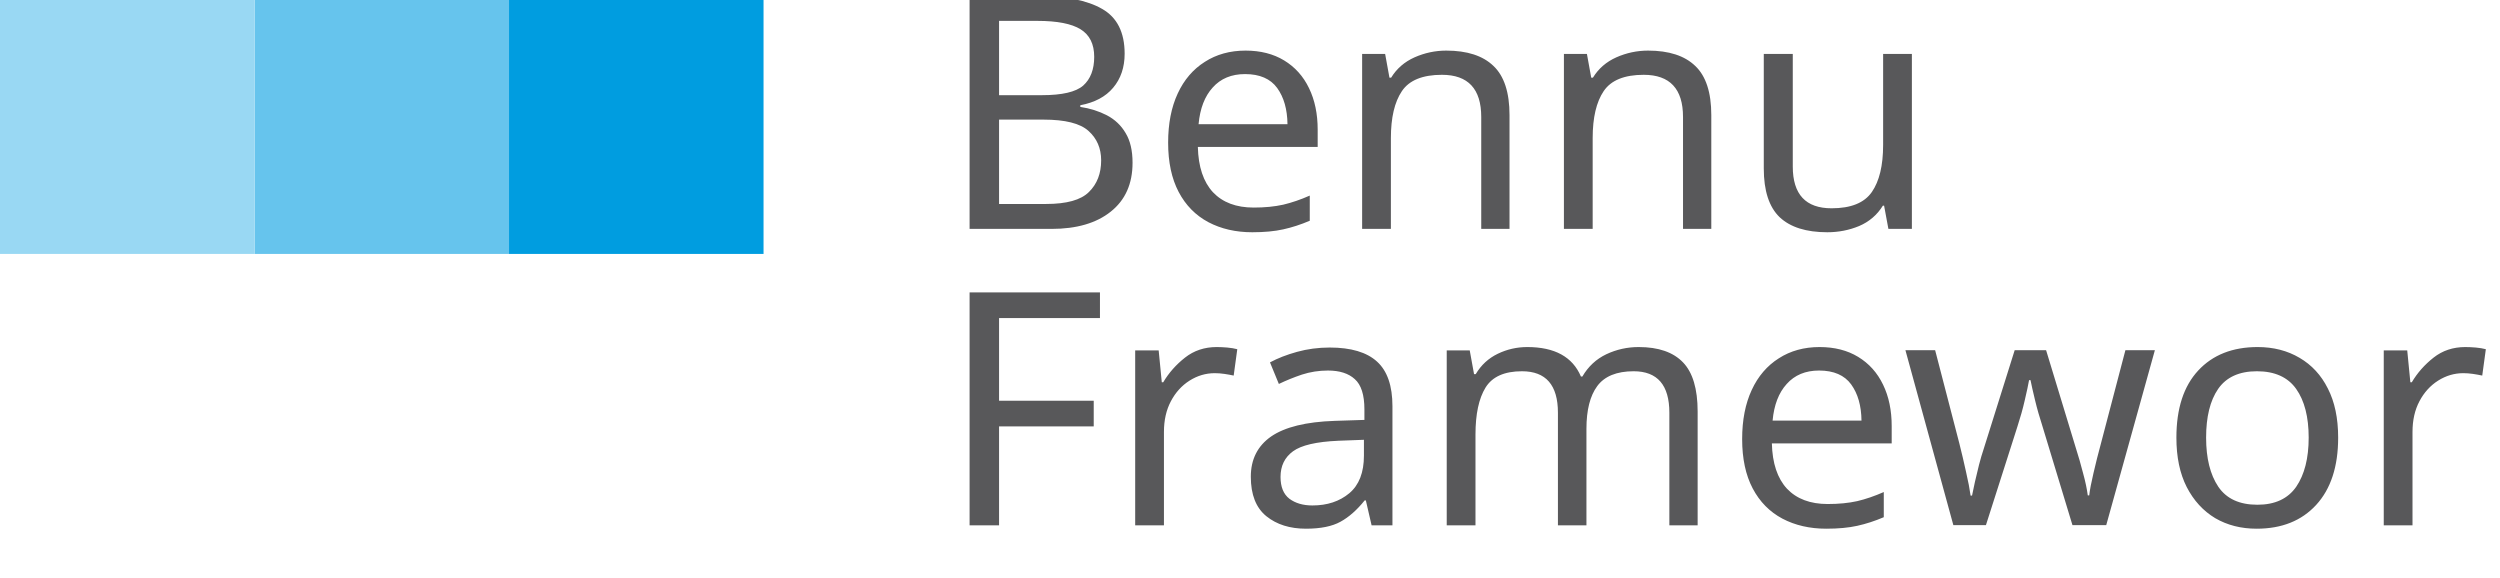
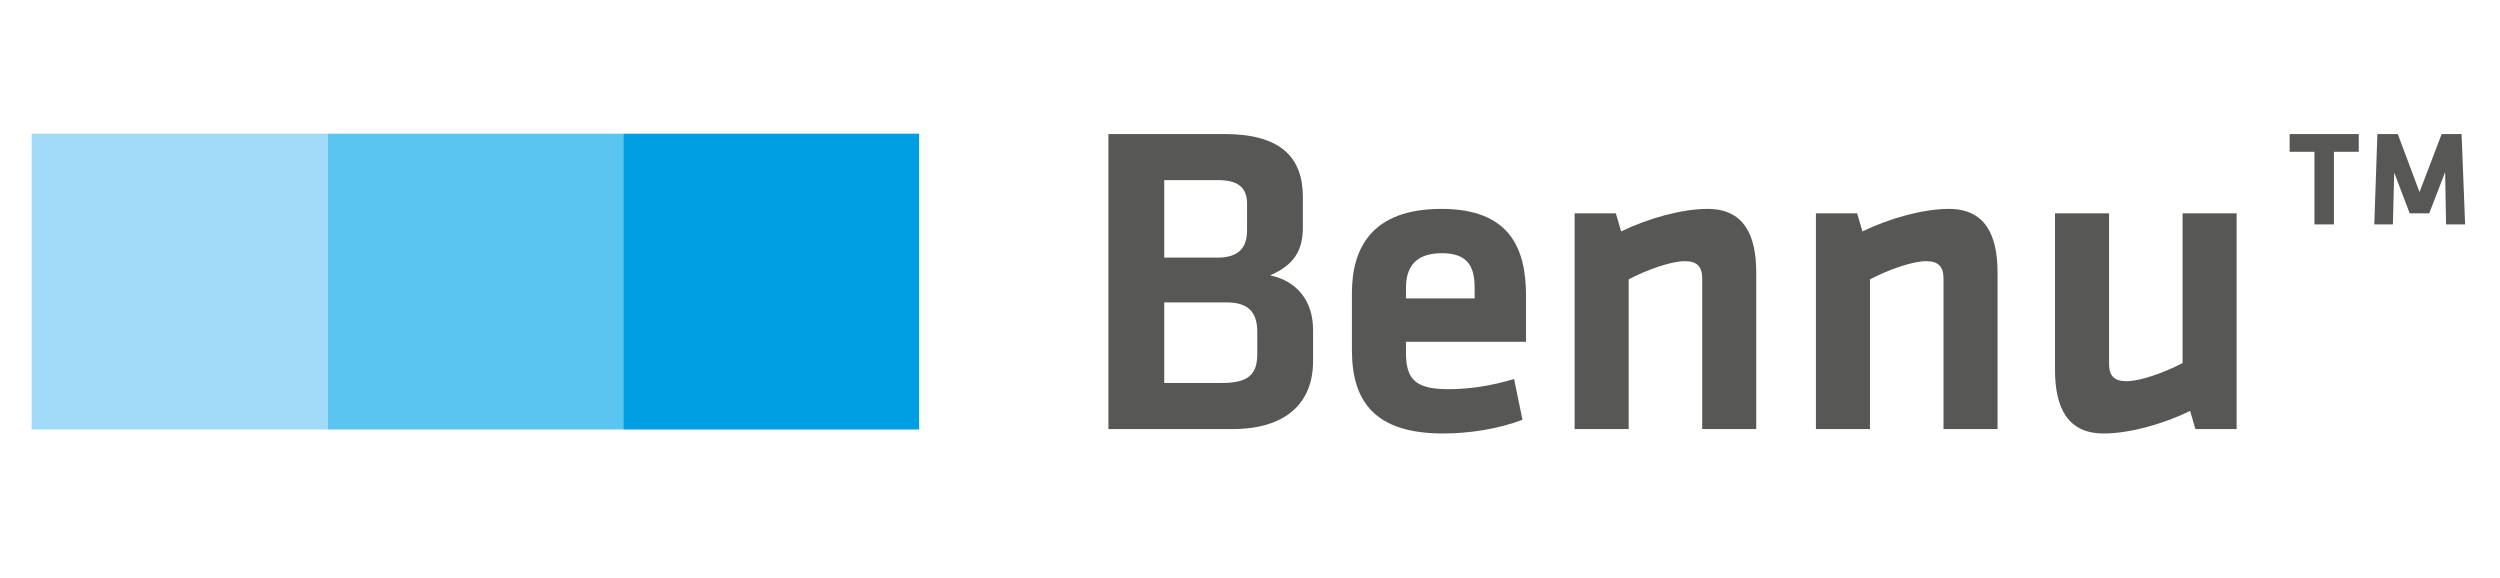
- <svg xmlns="http://www.w3.org/2000/svg" xmlns:xlink="http://www.w3.org/1999/xlink" version="1.1" id="Layer_1" x="0px" y="0px" width="163px" height="37.65px" viewBox="0 0 163 37.65" enable-background="new 0 0 163 37.65" xml:space="preserve">
+ <svg xmlns="http://www.w3.org/2000/svg" xmlns:xlink="http://www.w3.org/1999/xlink" version="1.1" id="Camada_1" x="0px" y="0px" width="163px" height="37.65px" viewBox="0 0 79.052 14.575" enable-background="new 0 0 79.052 14.575" xml:space="preserve">
  <g>
    <g>
      <defs>
-         <rect id="SVGID_1_" x="0" y="-0.04" width="49.783" height="16.596" />
+         <rect id="SVGID_1_" y="1.385" width="20.709" height="11.354" />
      </defs>
      <clipPath id="SVGID_2_">
        <use xlink:href="#SVGID_1_" overflow="visible" />
      </clipPath>
-       <g clip-path="url(#SVGID_2_)">
-         <defs>
-           <rect id="SVGID_3_" x="0" y="-0.038" width="49.783" height="16.594" />
-         </defs>
-         <clipPath id="SVGID_4_">
-           <use xlink:href="#SVGID_3_" overflow="visible" />
-         </clipPath>
-         <g clip-path="url(#SVGID_4_)">
-           <g>
-             <defs>
-               <rect id="SVGID_5_" x="-30.158" y="-1.814" width="93.506" height="41.431" />
-             </defs>
-             <clipPath id="SVGID_6_">
-               <use xlink:href="#SVGID_5_" overflow="visible" />
-             </clipPath>
-             <rect x="16.596" y="-0.038" clip-path="url(#SVGID_6_)" fill="#66C4ED" width="16.594" height="16.594" />
-             <rect x="0" y="-0.038" clip-path="url(#SVGID_6_)" fill="#99D8F3" width="16.595" height="16.594" />
-           </g>
-         </g>
-       </g>
-       <rect x="33.188" y="-0.042" clip-path="url(#SVGID_2_)" fill="#009DE0" width="16.595" height="16.598" />
+       <rect x="10.354" y="2.385" clip-path="url(#SVGID_2_)" fill="#5BC5F2" width="9.354" height="9.354" />
+       <rect x="1" y="2.385" clip-path="url(#SVGID_2_)" fill="#A1DAF8" width="9.354" height="9.354" />
    </g>
-     <rect x="61.154" y="-0.041" fill="none" width="105.014" height="16.596" />
-     <text transform="matrix(1 0 0 1 61.1548 14.9241)" fill="#58585A" font-family="'KlavikaMedium-Plain'" font-size="21.288">Bennu</text>
-     <rect x="61.154" y="19.479" fill="none" width="105.014" height="16.595" />
-     <text transform="matrix(1 0 0 1 61.1548 34.2527)" fill="#58585A" font-family="'KlavikaLight-Plain'" font-size="21.288">Framework</text>
+   </g>
+   <rect x="19.709" y="2.385" fill="#009FE3" width="9.354" height="9.354" />
+   <g>
+     <path fill="#575756" d="M35.049,11.725V2.396h3.67c1.765,0,2.479,0.729,2.479,1.989v0.966c0,0.771-0.322,1.205-1.036,1.513   c0.854,0.182,1.358,0.812,1.358,1.723v0.995c0,1.316-0.854,2.143-2.549,2.143H35.049z M39.434,4.609   c0-0.519-0.28-0.756-0.925-0.756h-1.695v2.451h1.681c0.686,0,0.938-0.322,0.938-0.869V4.609z M39.756,8.657   c0-0.63-0.28-0.938-0.981-0.938h-1.961v2.549h1.807c0.798,0,1.135-0.224,1.135-0.91V8.657z" />
+     <path fill="#575756" d="M45.789,10.464c0.659,0,1.345-0.098,2.087-0.322l0.266,1.289c-0.771,0.294-1.695,0.434-2.507,0.434   c-2.144,0-2.886-0.995-2.886-2.633V7.425c0-1.443,0.645-2.662,2.83-2.662s2.675,1.275,2.675,2.746v1.457h-3.796v0.35   C44.458,10.142,44.752,10.464,45.789,10.464z M44.458,7.593h2.171V7.257c0-0.645-0.196-1.093-1.036-1.093   c-0.841,0-1.135,0.448-1.135,1.093V7.593z" />
+     <path fill="#575756" d="M53.825,11.725V6.962c0-0.364-0.154-0.546-0.546-0.546c-0.42,0-1.163,0.252-1.779,0.575v4.734h-1.709V4.903   h1.303l0.168,0.574c0.854-0.42,1.933-0.714,2.731-0.714c1.135,0,1.541,0.799,1.541,2.017v4.945H53.825z" />
+     <path fill="#575756" d="M61.455,11.725V6.962c0-0.364-0.154-0.546-0.546-0.546c-0.42,0-1.163,0.252-1.779,0.575v4.734h-1.709V4.903   h1.303l0.168,0.574c0.854-0.42,1.933-0.714,2.731-0.714c1.135,0,1.541,0.799,1.541,2.017v4.945H61.455z" />
+     <path fill="#575756" d="M66.69,4.903v4.763c0,0.364,0.154,0.546,0.546,0.546c0.42,0,1.163-0.252,1.779-0.574V4.903h1.709v6.822   h-1.303l-0.168-0.574c-0.854,0.42-1.933,0.714-2.731,0.714c-1.134,0-1.541-0.798-1.541-2.017V4.903H66.69z" />
+     <path fill="#575756" d="M73.185,2.957H72.4V2.396h2.186v0.561h-0.785v2.297h-0.616V2.957z M77.317,3.601l-0.504,1.303h-0.616   l-0.49-1.289l-0.042,1.639h-0.588l0.098-2.857h0.645l0.687,1.835l0.7-1.835h0.63l0.112,2.857h-0.603L77.317,3.601z" />
  </g>
</svg>
